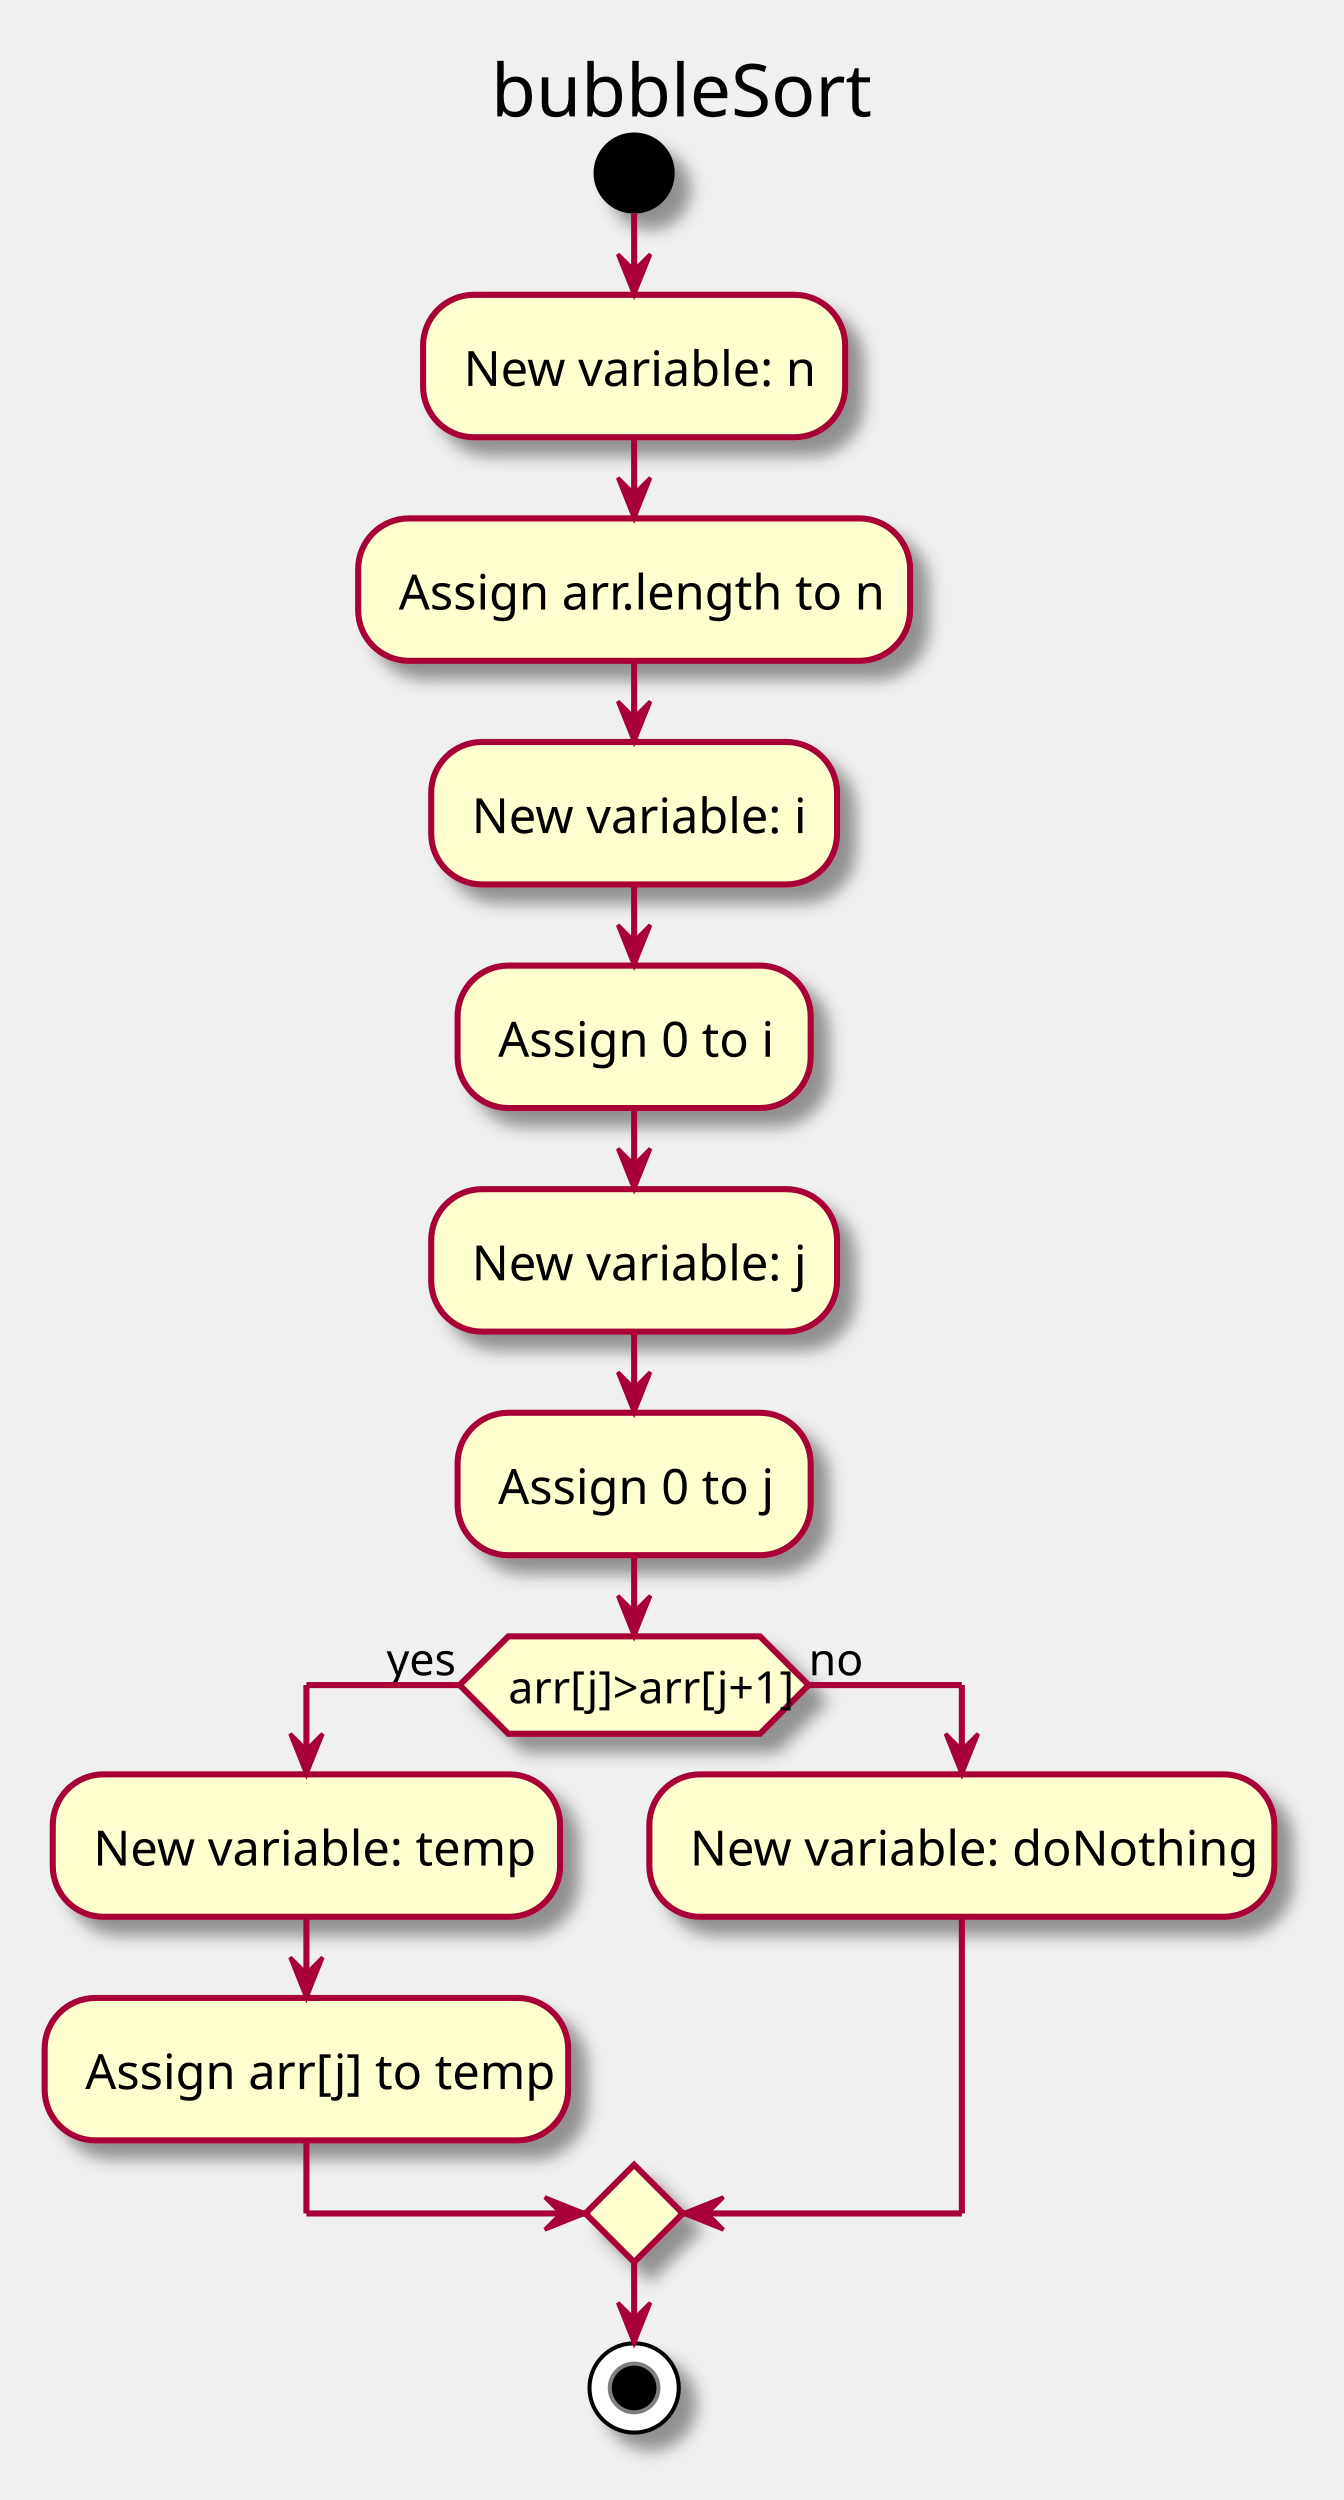
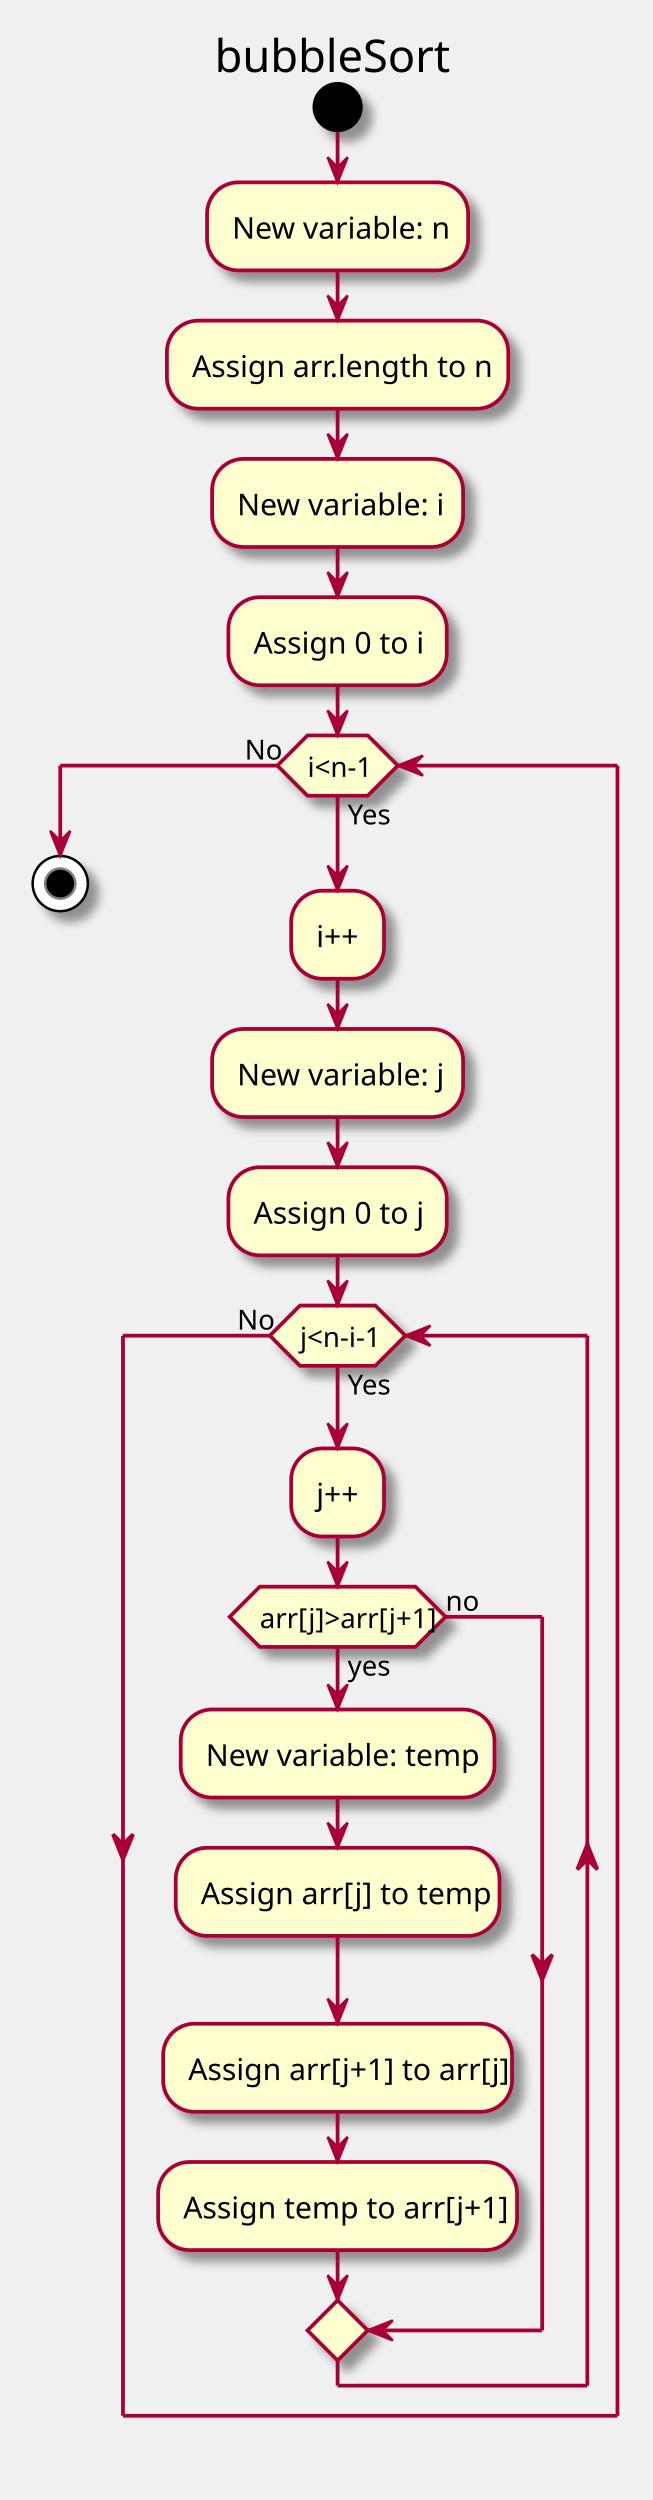
- <svg xmlns="http://www.w3.org/2000/svg" contentScriptType="application/ecmascript" contentStyleType="text/css" height="616px" preserveAspectRatio="none" style="width:331px;height:616px;" version="1.1" viewBox="0 0 331 616" width="331px" zoomAndPan="magnify">
+ <svg xmlns="http://www.w3.org/2000/svg" contentScriptType="application/ecmascript" contentStyleType="text/css" height="996px" preserveAspectRatio="none" style="width:260px;height:996px;" version="1.1" viewBox="0 0 260 996" width="260px" zoomAndPan="magnify">
  <defs>
-     <filter height="300%" id="f101t0ypwk8aj6" width="300%" x="-1" y="-1">
+     <filter height="300%" id="fpdoprf2ezql" width="300%" x="-1" y="-1">
      <feGaussianBlur result="blurOut" stdDeviation="2.0" />
      <feColorMatrix in="blurOut" result="blurOut2" type="matrix" values="0 0 0 0 0 0 0 0 0 0 0 0 0 0 0 0 0 0 .4 0" />
      <feOffset dx="4.0" dy="4.0" in="blurOut2" result="blurOut3" />
      <feBlend in="SourceGraphic" in2="blurOut3" mode="normal" />
    </filter>
  </defs>
  <g>
-     <text fill="#000000" font-family="sans-serif" font-size="18" lengthAdjust="spacingAndGlyphs" textLength="87" x="121" y="28.686">bubbleSort</text>
-     <ellipse cx="156.25" cy="42.641" fill="#000000" filter="url(#f101t0ypwk8aj6)" rx="10" ry="10" style="stroke: none; stroke-width: 1.0;" />
-     <rect fill="#FEFECE" filter="url(#f101t0ypwk8aj6)" height="35.094" rx="12.5" ry="12.5" style="stroke: #A80036; stroke-width: 1.5;" width="104" x="104.25" y="72.641" />
-     <text fill="#000000" font-family="sans-serif" font-size="12" lengthAdjust="spacingAndGlyphs" textLength="84" x="114.25" y="95.098">New variable: n</text>
-     <rect fill="#FEFECE" filter="url(#f101t0ypwk8aj6)" height="35.094" rx="12.5" ry="12.5" style="stroke: #A80036; stroke-width: 1.5;" width="136" x="88.25" y="127.734" />
-     <text fill="#000000" font-family="sans-serif" font-size="12" lengthAdjust="spacingAndGlyphs" textLength="116" x="98.25" y="150.191">Assign arr.length to n</text>
-     <rect fill="#FEFECE" filter="url(#f101t0ypwk8aj6)" height="35.094" rx="12.5" ry="12.5" style="stroke: #A80036; stroke-width: 1.5;" width="100" x="106.25" y="182.828" />
-     <text fill="#000000" font-family="sans-serif" font-size="12" lengthAdjust="spacingAndGlyphs" textLength="80" x="116.25" y="205.285">New variable: i</text>
-     <rect fill="#FEFECE" filter="url(#f101t0ypwk8aj6)" height="35.094" rx="12.5" ry="12.5" style="stroke: #A80036; stroke-width: 1.5;" width="87" x="112.75" y="237.922" />
-     <text fill="#000000" font-family="sans-serif" font-size="12" lengthAdjust="spacingAndGlyphs" textLength="67" x="122.75" y="260.379">Assign 0 to i</text>
-     <rect fill="#FEFECE" filter="url(#f101t0ypwk8aj6)" height="35.094" rx="12.5" ry="12.5" style="stroke: #A80036; stroke-width: 1.5;" width="100" x="106.25" y="293.016" />
-     <text fill="#000000" font-family="sans-serif" font-size="12" lengthAdjust="spacingAndGlyphs" textLength="80" x="116.25" y="315.473">New variable: j</text>
-     <rect fill="#FEFECE" filter="url(#f101t0ypwk8aj6)" height="35.094" rx="12.5" ry="12.5" style="stroke: #A80036; stroke-width: 1.5;" width="87" x="112.75" y="348.109" />
-     <text fill="#000000" font-family="sans-serif" font-size="12" lengthAdjust="spacingAndGlyphs" textLength="67" x="122.75" y="370.566">Assign 0 to j</text>
-     <polygon fill="#FEFECE" filter="url(#f101t0ypwk8aj6)" points="125.25,403.203,187.25,403.203,199.25,415.203,187.25,427.203,125.25,427.203,113.25,415.203,125.25,403.203" style="stroke: #A80036; stroke-width: 1.5;" />
-     <text fill="#000000" font-family="sans-serif" font-size="11" lengthAdjust="spacingAndGlyphs" textLength="62" x="125.25" y="419.704">arr[j]&gt;arr[j+1]</text>
-     <text fill="#000000" font-family="sans-serif" font-size="11" lengthAdjust="spacingAndGlyphs" textLength="18" x="95.25" y="412.786">yes</text>
-     <text fill="#000000" font-family="sans-serif" font-size="11" lengthAdjust="spacingAndGlyphs" textLength="12" x="199.25" y="412.786">no</text>
-     <rect fill="#FEFECE" filter="url(#f101t0ypwk8aj6)" height="35.094" rx="12.5" ry="12.5" style="stroke: #A80036; stroke-width: 1.5;" width="125" x="13" y="437.203" />
-     <text fill="#000000" font-family="sans-serif" font-size="12" lengthAdjust="spacingAndGlyphs" textLength="105" x="23" y="459.66">New variable: temp</text>
-     <rect fill="#FEFECE" filter="url(#f101t0ypwk8aj6)" height="35.094" rx="12.5" ry="12.5" style="stroke: #A80036; stroke-width: 1.5;" width="129" x="11" y="492.297" />
-     <text fill="#000000" font-family="sans-serif" font-size="12" lengthAdjust="spacingAndGlyphs" textLength="109" x="21" y="514.754">Assign arr[j] to temp</text>
-     <rect fill="#FEFECE" filter="url(#f101t0ypwk8aj6)" height="35.094" rx="12.5" ry="12.5" style="stroke: #A80036; stroke-width: 1.5;" width="154" x="160" y="437.203" />
-     <text fill="#000000" font-family="sans-serif" font-size="12" lengthAdjust="spacingAndGlyphs" textLength="134" x="170" y="459.66">New variable: doNothing</text>
-     <polygon fill="#FEFECE" filter="url(#f101t0ypwk8aj6)" points="156.25,533.391,168.25,545.391,156.25,557.391,144.25,545.391,156.25,533.391" style="stroke: #A80036; stroke-width: 1.5;" />
-     <ellipse cx="156.25" cy="588.391" fill="#FFFFFF" filter="url(#f101t0ypwk8aj6)" rx="11" ry="11" style="stroke: #000000; stroke-width: 1.0;" />
-     <ellipse cx="156.25" cy="588.391" fill="#000000" rx="6" ry="6" style="stroke: #7F7F7F; stroke-width: 1.0;" />
-     <line style="stroke: #A80036; stroke-width: 1.5;" x1="156.25" x2="156.25" y1="52.641" y2="72.641" />
-     <polygon fill="#A80036" points="152.25,62.641,156.25,72.641,160.25,62.641,156.25,66.641" style="stroke: #A80036; stroke-width: 1.0;" />
-     <line style="stroke: #A80036; stroke-width: 1.5;" x1="156.25" x2="156.25" y1="107.734" y2="127.734" />
-     <polygon fill="#A80036" points="152.25,117.734,156.25,127.734,160.25,117.734,156.25,121.734" style="stroke: #A80036; stroke-width: 1.0;" />
-     <line style="stroke: #A80036; stroke-width: 1.5;" x1="156.25" x2="156.25" y1="162.828" y2="182.828" />
-     <polygon fill="#A80036" points="152.25,172.828,156.25,182.828,160.25,172.828,156.25,176.828" style="stroke: #A80036; stroke-width: 1.0;" />
-     <line style="stroke: #A80036; stroke-width: 1.5;" x1="156.25" x2="156.25" y1="217.922" y2="237.922" />
-     <polygon fill="#A80036" points="152.25,227.922,156.25,237.922,160.25,227.922,156.25,231.922" style="stroke: #A80036; stroke-width: 1.0;" />
-     <line style="stroke: #A80036; stroke-width: 1.5;" x1="156.25" x2="156.25" y1="273.016" y2="293.016" />
-     <polygon fill="#A80036" points="152.25,283.016,156.25,293.016,160.25,283.016,156.25,287.016" style="stroke: #A80036; stroke-width: 1.0;" />
-     <line style="stroke: #A80036; stroke-width: 1.5;" x1="156.25" x2="156.25" y1="328.109" y2="348.109" />
-     <polygon fill="#A80036" points="152.25,338.109,156.25,348.109,160.25,338.109,156.25,342.109" style="stroke: #A80036; stroke-width: 1.0;" />
-     <line style="stroke: #A80036; stroke-width: 1.5;" x1="75.5" x2="75.5" y1="472.297" y2="492.297" />
-     <polygon fill="#A80036" points="71.5,482.297,75.5,492.297,79.5,482.297,75.5,486.297" style="stroke: #A80036; stroke-width: 1.0;" />
-     <line style="stroke: #A80036; stroke-width: 1.5;" x1="113.25" x2="75.5" y1="415.203" y2="415.203" />
-     <line style="stroke: #A80036; stroke-width: 1.5;" x1="75.5" x2="75.5" y1="415.203" y2="437.203" />
-     <polygon fill="#A80036" points="71.5,427.203,75.5,437.203,79.5,427.203,75.5,431.203" style="stroke: #A80036; stroke-width: 1.0;" />
-     <line style="stroke: #A80036; stroke-width: 1.5;" x1="199.25" x2="237" y1="415.203" y2="415.203" />
-     <line style="stroke: #A80036; stroke-width: 1.5;" x1="237" x2="237" y1="415.203" y2="437.203" />
-     <polygon fill="#A80036" points="233,427.203,237,437.203,241,427.203,237,431.203" style="stroke: #A80036; stroke-width: 1.0;" />
-     <line style="stroke: #A80036; stroke-width: 1.5;" x1="75.5" x2="75.5" y1="527.391" y2="545.391" />
-     <line style="stroke: #A80036; stroke-width: 1.5;" x1="75.5" x2="144.25" y1="545.391" y2="545.391" />
-     <polygon fill="#A80036" points="134.25,541.391,144.25,545.391,134.25,549.391,138.25,545.391" style="stroke: #A80036; stroke-width: 1.0;" />
-     <line style="stroke: #A80036; stroke-width: 1.5;" x1="237" x2="237" y1="472.297" y2="545.391" />
-     <line style="stroke: #A80036; stroke-width: 1.5;" x1="237" x2="168.25" y1="545.391" y2="545.391" />
-     <polygon fill="#A80036" points="178.25,541.391,168.25,545.391,178.25,549.391,174.25,545.391" style="stroke: #A80036; stroke-width: 1.0;" />
-     <line style="stroke: #A80036; stroke-width: 1.5;" x1="156.25" x2="156.25" y1="383.203" y2="403.203" />
-     <polygon fill="#A80036" points="152.25,393.203,156.25,403.203,160.25,393.203,156.25,397.203" style="stroke: #A80036; stroke-width: 1.0;" />
-     <line style="stroke: #A80036; stroke-width: 1.5;" x1="156.25" x2="156.25" y1="557.391" y2="577.391" />
-     <polygon fill="#A80036" points="152.25,567.391,156.25,577.391,160.25,567.391,156.25,571.391" style="stroke: #A80036; stroke-width: 1.0;" />
+     <text fill="#000000" font-family="sans-serif" font-size="18" lengthAdjust="spacingAndGlyphs" textLength="87" x="85.5" y="28.686">bubbleSort</text>
+     <ellipse cx="134.5" cy="42.641" fill="#000000" filter="url(#fpdoprf2ezql)" rx="10" ry="10" style="stroke: none; stroke-width: 1.0;" />
+     <rect fill="#FEFECE" filter="url(#fpdoprf2ezql)" height="35.094" rx="12.5" ry="12.5" style="stroke: #A80036; stroke-width: 1.5;" width="104" x="82.5" y="72.641" />
+     <text fill="#000000" font-family="sans-serif" font-size="12" lengthAdjust="spacingAndGlyphs" textLength="84" x="92.5" y="95.098">New variable: n</text>
+     <rect fill="#FEFECE" filter="url(#fpdoprf2ezql)" height="35.094" rx="12.5" ry="12.5" style="stroke: #A80036; stroke-width: 1.5;" width="136" x="66.5" y="127.734" />
+     <text fill="#000000" font-family="sans-serif" font-size="12" lengthAdjust="spacingAndGlyphs" textLength="116" x="76.5" y="150.191">Assign arr.length to n</text>
+     <rect fill="#FEFECE" filter="url(#fpdoprf2ezql)" height="35.094" rx="12.5" ry="12.5" style="stroke: #A80036; stroke-width: 1.5;" width="100" x="84.5" y="182.828" />
+     <text fill="#000000" font-family="sans-serif" font-size="12" lengthAdjust="spacingAndGlyphs" textLength="80" x="94.5" y="205.285">New variable: i</text>
+     <rect fill="#FEFECE" filter="url(#fpdoprf2ezql)" height="35.094" rx="12.5" ry="12.5" style="stroke: #A80036; stroke-width: 1.5;" width="87" x="91" y="237.922" />
+     <text fill="#000000" font-family="sans-serif" font-size="12" lengthAdjust="spacingAndGlyphs" textLength="67" x="101" y="260.379">Assign 0 to i</text>
+     <rect fill="#FEFECE" filter="url(#fpdoprf2ezql)" height="35.094" rx="12.5" ry="12.5" style="stroke: #A80036; stroke-width: 1.5;" width="37" x="116" y="354.852" />
+     <text fill="#000000" font-family="sans-serif" font-size="12" lengthAdjust="spacingAndGlyphs" textLength="17" x="126" y="377.309">i++</text>
+     <rect fill="#FEFECE" filter="url(#fpdoprf2ezql)" height="35.094" rx="12.5" ry="12.5" style="stroke: #A80036; stroke-width: 1.5;" width="100" x="84.5" y="409.945" />
+     <text fill="#000000" font-family="sans-serif" font-size="12" lengthAdjust="spacingAndGlyphs" textLength="80" x="94.5" y="432.402">New variable: j</text>
+     <rect fill="#FEFECE" filter="url(#fpdoprf2ezql)" height="35.094" rx="12.5" ry="12.5" style="stroke: #A80036; stroke-width: 1.5;" width="87" x="91" y="465.039" />
+     <text fill="#000000" font-family="sans-serif" font-size="12" lengthAdjust="spacingAndGlyphs" textLength="67" x="101" y="487.496">Assign 0 to j</text>
+     <rect fill="#FEFECE" filter="url(#fpdoprf2ezql)" height="35.094" rx="12.5" ry="12.5" style="stroke: #A80036; stroke-width: 1.5;" width="37" x="116" y="577.052" />
+     <text fill="#000000" font-family="sans-serif" font-size="12" lengthAdjust="spacingAndGlyphs" textLength="17" x="126" y="599.509">j++</text>
+     <rect fill="#FEFECE" filter="url(#fpdoprf2ezql)" height="35.094" rx="12.5" ry="12.5" style="stroke: #A80036; stroke-width: 1.5;" width="125" x="72" y="681.063" />
+     <text fill="#000000" font-family="sans-serif" font-size="12" lengthAdjust="spacingAndGlyphs" textLength="105" x="82" y="703.52">New variable: temp</text>
+     <rect fill="#FEFECE" filter="url(#fpdoprf2ezql)" height="35.094" rx="12.5" ry="12.5" style="stroke: #A80036; stroke-width: 1.5;" width="129" x="70" y="736.157" />
+     <text fill="#000000" font-family="sans-serif" font-size="12" lengthAdjust="spacingAndGlyphs" textLength="109" x="80" y="758.614">Assign arr[j] to temp</text>
+     <rect fill="#FEFECE" filter="url(#fpdoprf2ezql)" height="35.094" rx="12.5" ry="12.5" style="stroke: #A80036; stroke-width: 1.5;" width="139" x="65" y="806.251" />
+     <text fill="#000000" font-family="sans-serif" font-size="12" lengthAdjust="spacingAndGlyphs" textLength="119" x="75" y="828.708">Assign arr[j+1] to arr[j]</text>
+     <rect fill="#FEFECE" filter="url(#fpdoprf2ezql)" height="35.094" rx="12.5" ry="12.5" style="stroke: #A80036; stroke-width: 1.5;" width="143" x="63" y="861.345" />
+     <text fill="#000000" font-family="sans-serif" font-size="12" lengthAdjust="spacingAndGlyphs" textLength="123" x="73" y="883.802">Assign temp to arr[j+1]</text>
+     <polygon fill="#FEFECE" filter="url(#fpdoprf2ezql)" points="103.5,632.145,165.5,632.145,177.5,644.145,165.5,656.145,103.5,656.145,91.5,644.145,103.5,632.145" style="stroke: #A80036; stroke-width: 1.5;" />
+     <text fill="#000000" font-family="sans-serif" font-size="11" lengthAdjust="spacingAndGlyphs" textLength="18" x="138.5" y="667.564">yes</text>
+     <text fill="#000000" font-family="sans-serif" font-size="11" lengthAdjust="spacingAndGlyphs" textLength="62" x="103.5" y="648.646">arr[j]&gt;arr[j+1]</text>
+     <text fill="#000000" font-family="sans-serif" font-size="11" lengthAdjust="spacingAndGlyphs" textLength="12" x="177.5" y="641.729">no</text>
+     <polygon fill="#FEFECE" filter="url(#fpdoprf2ezql)" points="134.5,916.438,146.5,928.438,134.5,940.438,122.5,928.438,134.5,916.438" style="stroke: #A80036; stroke-width: 1.5;" />
+     <polygon fill="#FEFECE" filter="url(#fpdoprf2ezql)" points="119.5,520.133,149.5,520.133,161.5,532.133,149.5,544.133,119.5,544.133,107.5,532.133,119.5,520.133" style="stroke: #A80036; stroke-width: 1.5;" />
+     <text fill="#000000" font-family="sans-serif" font-size="11" lengthAdjust="spacingAndGlyphs" textLength="20" x="138.5" y="555.552">Yes</text>
+     <text fill="#000000" font-family="sans-serif" font-size="11" lengthAdjust="spacingAndGlyphs" textLength="30" x="119.5" y="536.634">j&lt;n-i-1</text>
+     <text fill="#000000" font-family="sans-serif" font-size="11" lengthAdjust="spacingAndGlyphs" textLength="13" x="94.5" y="529.716">No</text>
+     <polygon fill="#FEFECE" filter="url(#fpdoprf2ezql)" points="122.5,293.016,146.5,293.016,158.5,305.016,146.5,317.016,122.5,317.016,110.5,305.016,122.5,293.016" style="stroke: #A80036; stroke-width: 1.5;" />
+     <text fill="#000000" font-family="sans-serif" font-size="11" lengthAdjust="spacingAndGlyphs" textLength="20" x="138.5" y="328.435">Yes</text>
+     <text fill="#000000" font-family="sans-serif" font-size="11" lengthAdjust="spacingAndGlyphs" textLength="24" x="122.5" y="309.517">i&lt;n-1</text>
+     <text fill="#000000" font-family="sans-serif" font-size="11" lengthAdjust="spacingAndGlyphs" textLength="13" x="97.5" y="302.599">No</text>
+     <ellipse cx="24" cy="352.016" fill="#FFFFFF" filter="url(#fpdoprf2ezql)" rx="11" ry="11" style="stroke: #000000; stroke-width: 1.0;" />
+     <ellipse cx="24" cy="352.016" fill="#000000" rx="6" ry="6" style="stroke: #7F7F7F; stroke-width: 1.0;" />
+     <line style="stroke: #A80036; stroke-width: 1.5;" x1="134.5" x2="134.5" y1="52.641" y2="72.641" />
+     <polygon fill="#A80036" points="130.5,62.641,134.5,72.641,138.5,62.641,134.5,66.641" style="stroke: #A80036; stroke-width: 1.0;" />
+     <line style="stroke: #A80036; stroke-width: 1.5;" x1="134.5" x2="134.5" y1="107.734" y2="127.734" />
+     <polygon fill="#A80036" points="130.5,117.734,134.5,127.734,138.5,117.734,134.5,121.734" style="stroke: #A80036; stroke-width: 1.0;" />
+     <line style="stroke: #A80036; stroke-width: 1.5;" x1="134.5" x2="134.5" y1="162.828" y2="182.828" />
+     <polygon fill="#A80036" points="130.5,172.828,134.5,182.828,138.5,172.828,134.5,176.828" style="stroke: #A80036; stroke-width: 1.0;" />
+     <line style="stroke: #A80036; stroke-width: 1.5;" x1="134.5" x2="134.5" y1="217.922" y2="237.922" />
+     <polygon fill="#A80036" points="130.5,227.922,134.5,237.922,138.5,227.922,134.5,231.922" style="stroke: #A80036; stroke-width: 1.0;" />
+     <line style="stroke: #A80036; stroke-width: 1.5;" x1="134.5" x2="134.5" y1="389.945" y2="409.945" />
+     <polygon fill="#A80036" points="130.5,399.945,134.5,409.945,138.5,399.945,134.5,403.945" style="stroke: #A80036; stroke-width: 1.0;" />
+     <line style="stroke: #A80036; stroke-width: 1.5;" x1="134.5" x2="134.5" y1="445.039" y2="465.039" />
+     <polygon fill="#A80036" points="130.5,455.039,134.5,465.039,138.5,455.039,134.5,459.039" style="stroke: #A80036; stroke-width: 1.0;" />
+     <line style="stroke: #A80036; stroke-width: 1.5;" x1="134.5" x2="134.5" y1="716.157" y2="736.157" />
+     <polygon fill="#A80036" points="130.5,726.157,134.5,736.157,138.5,726.157,134.5,730.157" style="stroke: #A80036; stroke-width: 1.0;" />
+     <line style="stroke: #A80036; stroke-width: 1.5;" x1="134.5" x2="134.5" y1="771.251" y2="806.251" />
+     <polygon fill="#A80036" points="130.5,796.251,134.5,806.251,138.5,796.251,134.5,800.251" style="stroke: #A80036; stroke-width: 1.0;" />
+     <line style="stroke: #A80036; stroke-width: 1.5;" x1="134.5" x2="134.5" y1="841.345" y2="861.345" />
+     <polygon fill="#A80036" points="130.5,851.345,134.5,861.345,138.5,851.345,134.5,855.345" style="stroke: #A80036; stroke-width: 1.0;" />
+     <line style="stroke: #A80036; stroke-width: 1.5;" x1="134.5" x2="134.5" y1="656.145" y2="681.063" />
+     <polygon fill="#A80036" points="130.5,671.063,134.5,681.063,138.5,671.063,134.5,675.063" style="stroke: #A80036; stroke-width: 1.0;" />
+     <line style="stroke: #A80036; stroke-width: 1.5;" x1="177.5" x2="216" y1="644.145" y2="644.145" />
+     <polygon fill="#A80036" points="212,778.751,216,788.751,220,778.751,216,782.751" style="stroke: #A80036; stroke-width: 1.5;" />
+     <line style="stroke: #A80036; stroke-width: 1.5;" x1="216" x2="216" y1="644.145" y2="928.438" />
+     <line style="stroke: #A80036; stroke-width: 1.5;" x1="216" x2="146.5" y1="928.438" y2="928.438" />
+     <polygon fill="#A80036" points="156.5,924.438,146.5,928.438,156.5,932.438,152.5,928.438" style="stroke: #A80036; stroke-width: 1.0;" />
+     <line style="stroke: #A80036; stroke-width: 1.5;" x1="134.5" x2="134.5" y1="896.438" y2="916.438" />
+     <polygon fill="#A80036" points="130.5,906.438,134.5,916.438,138.5,906.438,134.5,910.438" style="stroke: #A80036; stroke-width: 1.0;" />
+     <line style="stroke: #A80036; stroke-width: 1.5;" x1="134.5" x2="134.5" y1="612.145" y2="632.145" />
+     <polygon fill="#A80036" points="130.5,622.145,134.5,632.145,138.5,622.145,134.5,626.145" style="stroke: #A80036; stroke-width: 1.0;" />
+     <line style="stroke: #A80036; stroke-width: 1.5;" x1="134.5" x2="134.5" y1="544.133" y2="577.052" />
+     <polygon fill="#A80036" points="130.5,567.052,134.5,577.052,138.5,567.052,134.5,571.052" style="stroke: #A80036; stroke-width: 1.0;" />
+     <line style="stroke: #A80036; stroke-width: 1.5;" x1="134.5" x2="134.5" y1="940.438" y2="950.438" />
+     <line style="stroke: #A80036; stroke-width: 1.5;" x1="134.5" x2="234" y1="950.438" y2="950.438" />
+     <polygon fill="#A80036" points="230,744.786,234,734.786,238,744.786,234,740.786" style="stroke: #A80036; stroke-width: 1.5;" />
+     <line style="stroke: #A80036; stroke-width: 1.5;" x1="234" x2="234" y1="532.133" y2="950.438" />
+     <line style="stroke: #A80036; stroke-width: 1.5;" x1="234" x2="161.5" y1="532.133" y2="532.133" />
+     <polygon fill="#A80036" points="171.5,528.133,161.5,532.133,171.5,536.133,167.5,532.133" style="stroke: #A80036; stroke-width: 1.0;" />
+     <line style="stroke: #A80036; stroke-width: 1.5;" x1="107.5" x2="49" y1="532.133" y2="532.133" />
+     <polygon fill="#A80036" points="45,730.786,49,740.786,53,730.786,49,734.786" style="stroke: #A80036; stroke-width: 1.5;" />
+     <line style="stroke: #A80036; stroke-width: 1.5;" x1="49" x2="49" y1="532.133" y2="962.438" />
+     <line style="stroke: #A80036; stroke-width: 1.5;" x1="49" x2="246" y1="962.438" y2="962.438" />
+     <line style="stroke: #A80036; stroke-width: 1.5;" x1="246" x2="246" y1="305.016" y2="962.438" />
+     <line style="stroke: #A80036; stroke-width: 1.5;" x1="246" x2="158.5" y1="305.016" y2="305.016" />
+     <polygon fill="#A80036" points="168.5,301.016,158.5,305.016,168.5,309.016,164.5,305.016" style="stroke: #A80036; stroke-width: 1.0;" />
+     <line style="stroke: #A80036; stroke-width: 1.5;" x1="134.5" x2="134.5" y1="500.133" y2="520.133" />
+     <polygon fill="#A80036" points="130.5,510.133,134.5,520.133,138.5,510.133,134.5,514.133" style="stroke: #A80036; stroke-width: 1.0;" />
+     <line style="stroke: #A80036; stroke-width: 1.5;" x1="134.5" x2="134.5" y1="317.016" y2="354.852" />
+     <polygon fill="#A80036" points="130.5,344.852,134.5,354.852,138.5,344.852,134.5,348.852" style="stroke: #A80036; stroke-width: 1.0;" />
+     <line style="stroke: #A80036; stroke-width: 1.5;" x1="110.5" x2="24" y1="305.016" y2="305.016" />
+     <line style="stroke: #A80036; stroke-width: 1.5;" x1="24" x2="24" y1="305.016" y2="341.016" />
+     <polygon fill="#A80036" points="20,331.016,24,341.016,28,331.016,24,335.016" style="stroke: #A80036; stroke-width: 1.0;" />
+     <line style="stroke: #A80036; stroke-width: 1.5;" x1="134.5" x2="134.5" y1="273.016" y2="293.016" />
+     <polygon fill="#A80036" points="130.5,283.016,134.5,293.016,138.5,283.016,134.5,287.016" style="stroke: #A80036; stroke-width: 1.0;" />
  </g>
</svg>
